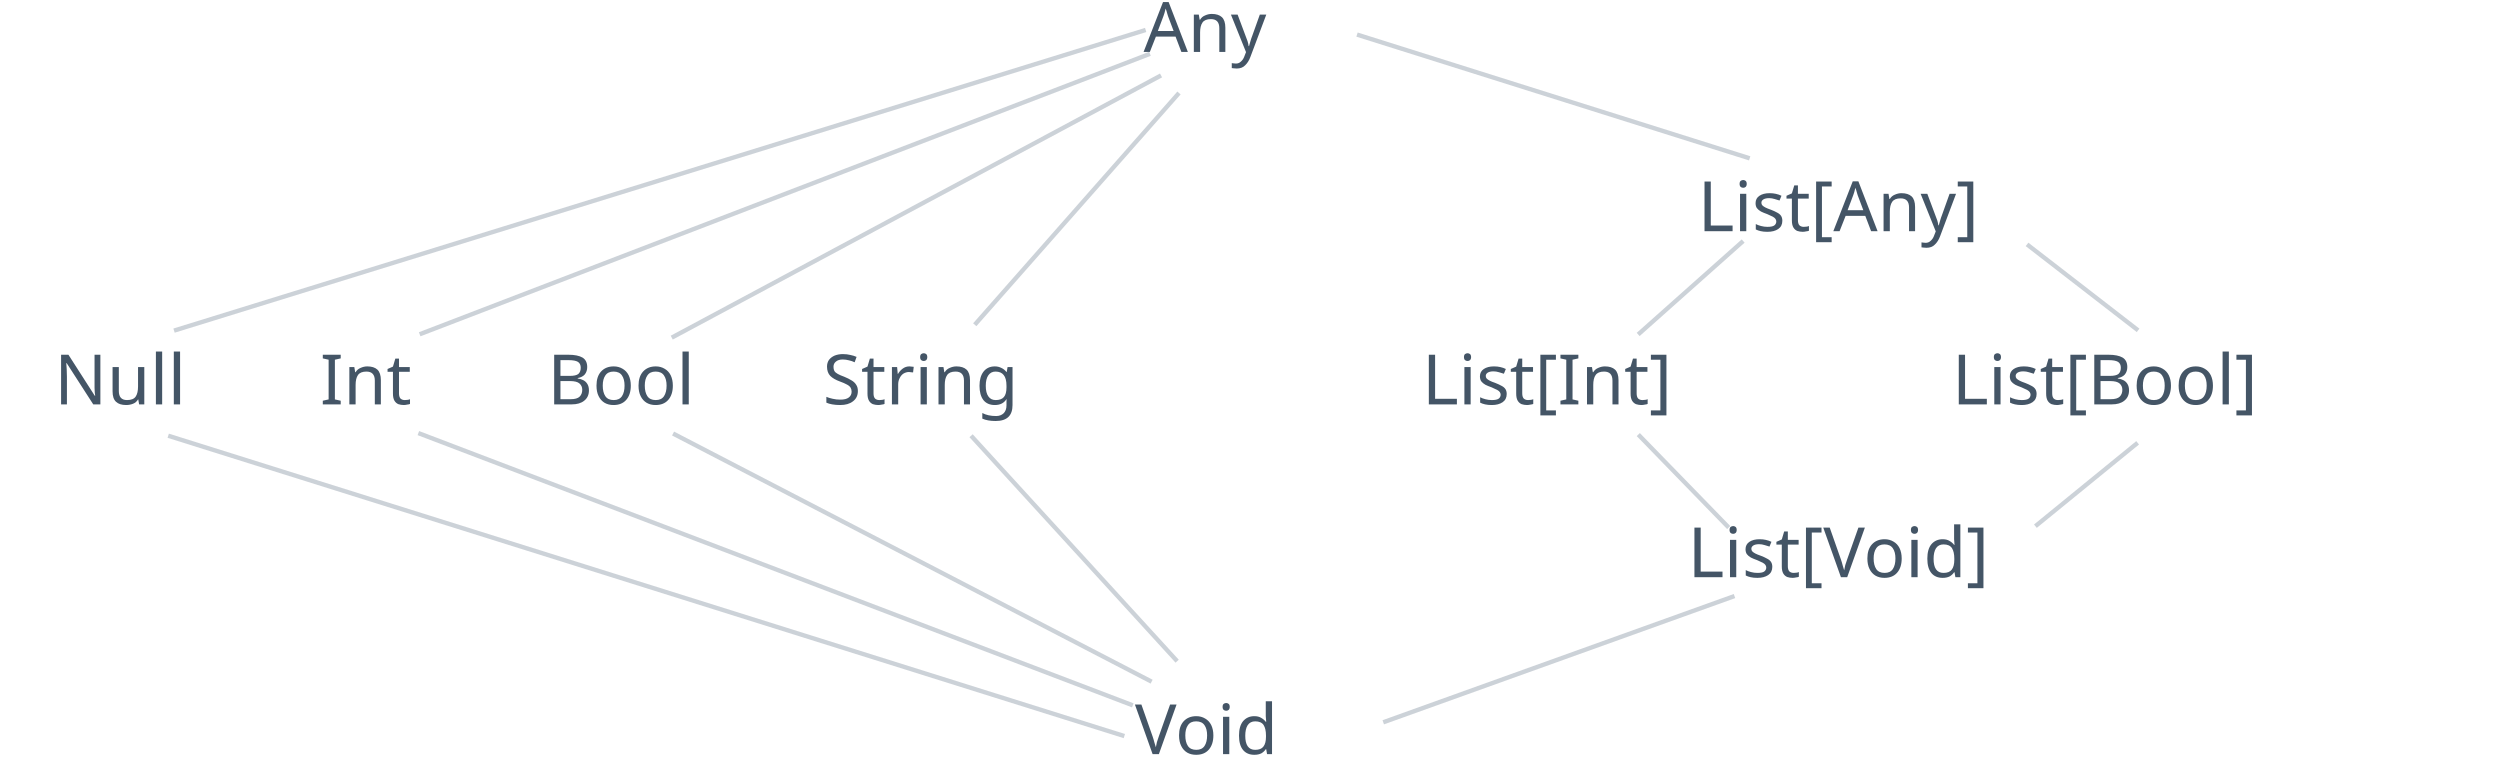
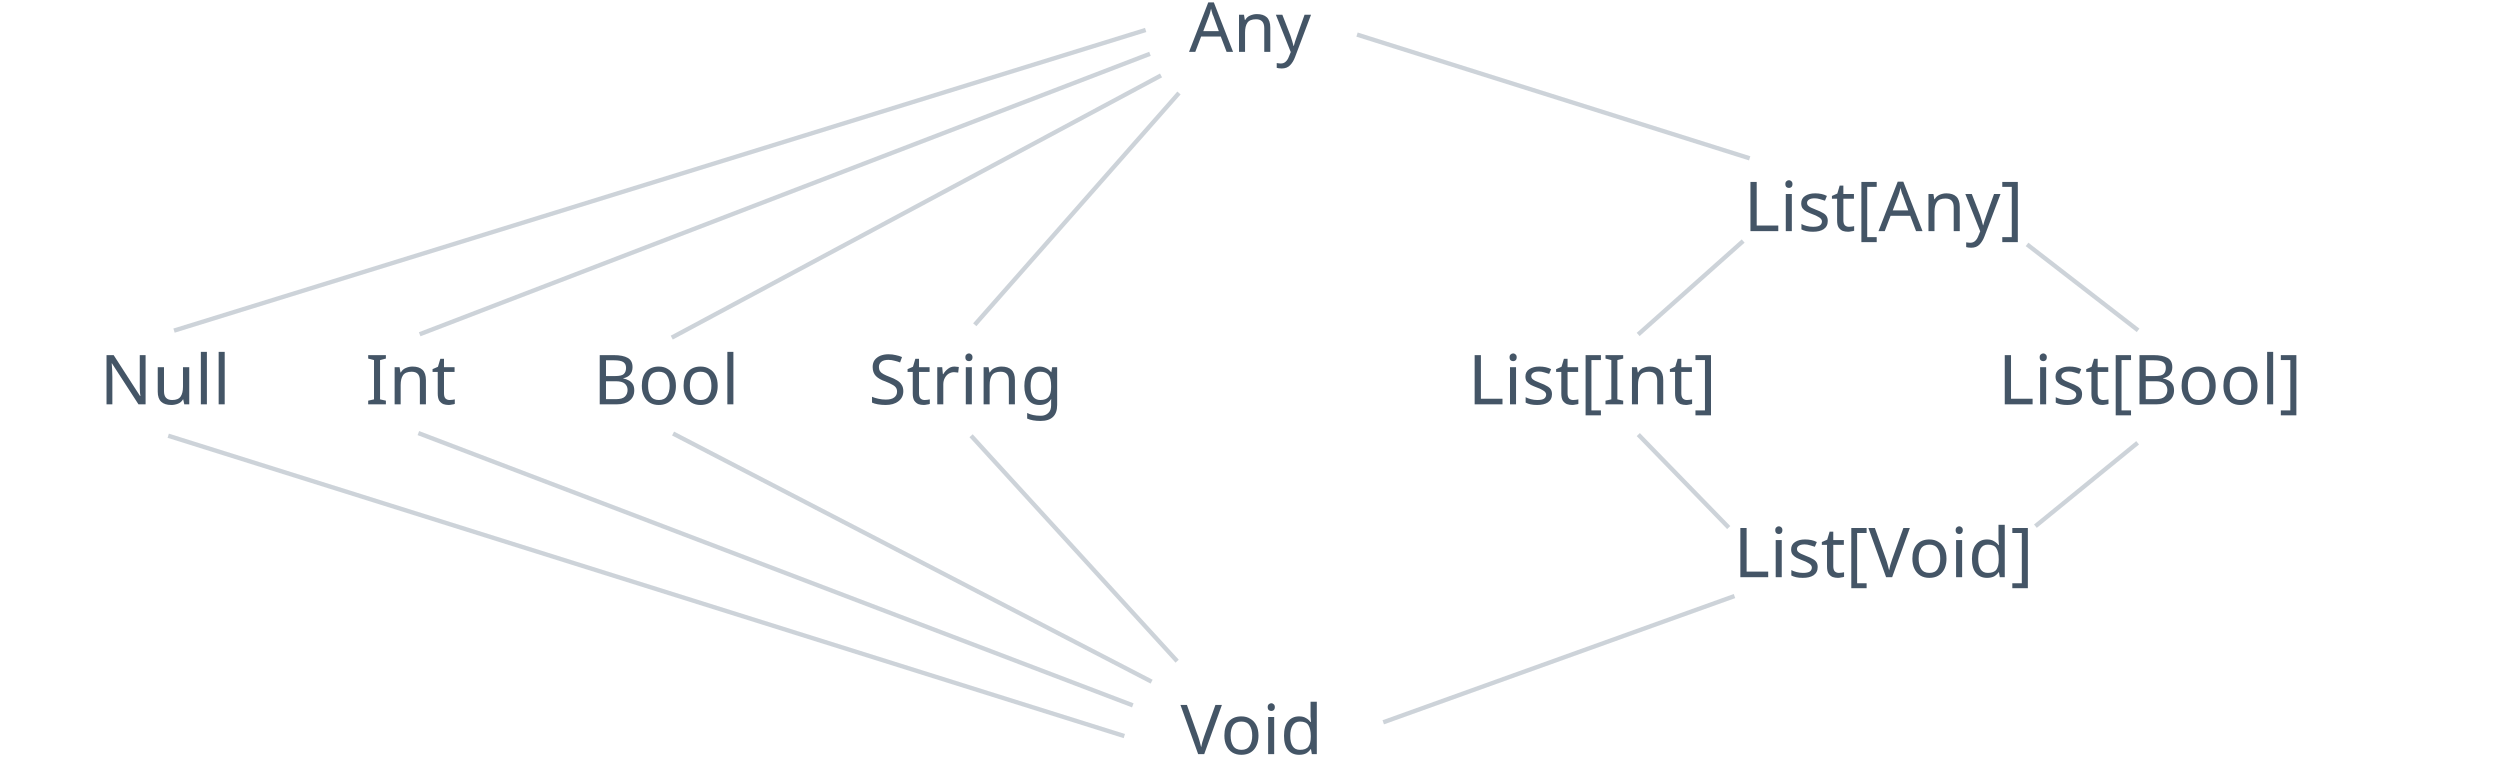
- <svg xmlns="http://www.w3.org/2000/svg" width="684" height="212" viewBox="0 0 180.975 56.092" version="1.1" id="svg1">
-   <defs id="defs1" />
-   <g id="layer1">
-     <text xml:space="preserve" style="font-weight:bold;font-size:5.027px;line-height:125%;font-family:'Warnock Pro';-inkscape-font-specification:'Warnock Pro Bold';text-align:center;letter-spacing:0px;word-spacing:0px;text-anchor:middle;fill:none;stroke:#000000;stroke-width:0.265px;stroke-linecap:butt;stroke-linejoin:miter;stroke-opacity:1" x="90.493" y="3.756" id="text1">
-       <tspan id="tspan1" style="font-style:normal;font-variant:normal;font-weight:normal;font-stretch:normal;font-size:5.027px;font-family:'Calluna Sans';-inkscape-font-specification:'Calluna Sans';fill:#445566;fill-opacity:1;stroke:none;stroke-width:0.265px" x="90.493" y="3.756">Any</tspan>
-     </text>
-     <text xml:space="preserve" style="font-weight:bold;font-size:5.027px;line-height:125%;font-family:'Warnock Pro';-inkscape-font-specification:'Warnock Pro Bold';text-align:center;letter-spacing:0px;word-spacing:0px;text-anchor:middle;fill:none;stroke:#000000;stroke-width:0.265px;stroke-linecap:butt;stroke-linejoin:miter;stroke-opacity:1" x="90.598" y="54.593" id="text1-5">
-       <tspan id="tspan1-3" style="font-style:normal;font-variant:normal;font-weight:normal;font-stretch:normal;font-size:5.027px;font-family:'Calluna Sans';-inkscape-font-specification:'Calluna Sans';fill:#445566;fill-opacity:1;stroke:none;stroke-width:0.265px" x="90.598" y="54.593">Void</tspan>
-     </text>
-     <text xml:space="preserve" style="font-weight:bold;font-size:5.027px;line-height:125%;font-family:'Warnock Pro';-inkscape-font-specification:'Warnock Pro Bold';text-align:center;letter-spacing:0px;word-spacing:0px;text-anchor:middle;fill:none;stroke:#000000;stroke-width:0.265px;stroke-linecap:butt;stroke-linejoin:miter;stroke-opacity:1" x="29.744" y="29.271" id="text1-5-9">
-       <tspan id="tspan1-3-1" style="font-style:normal;font-variant:normal;font-weight:normal;font-stretch:normal;font-size:5.027px;font-family:'Calluna Sans';-inkscape-font-specification:'Calluna Sans';fill:#445566;fill-opacity:1;stroke:none;stroke-width:0.265px" x="29.744" y="29.271">Int</tspan>
-     </text>
-     <text xml:space="preserve" style="font-weight:bold;font-size:5.027px;line-height:125%;font-family:'Warnock Pro';-inkscape-font-specification:'Warnock Pro Bold';text-align:center;letter-spacing:0px;word-spacing:0px;text-anchor:middle;fill:none;stroke:#000000;stroke-width:0.265px;stroke-linecap:butt;stroke-linejoin:miter;stroke-opacity:1" x="48.224" y="29.271" id="text1-5-9-9">
-       <tspan id="tspan1-3-1-3" style="font-style:normal;font-variant:normal;font-weight:normal;font-stretch:normal;font-size:5.027px;font-family:'Calluna Sans';-inkscape-font-specification:'Calluna Sans';fill:#445566;fill-opacity:1;stroke:none;stroke-width:0.265px" x="48.224" y="29.271">Bool</tspan>
-     </text>
-     <text xml:space="preserve" style="font-weight:bold;font-size:5.027px;line-height:125%;font-family:'Warnock Pro';-inkscape-font-specification:'Warnock Pro Bold';text-align:center;letter-spacing:0px;word-spacing:0px;text-anchor:middle;fill:none;stroke:#000000;stroke-width:0.265px;stroke-linecap:butt;stroke-linejoin:miter;stroke-opacity:1" x="69.911" y="29.271" id="text1-5-9-9-2">
-       <tspan style="font-style:normal;font-variant:normal;font-weight:normal;font-stretch:normal;font-size:5.027px;font-family:'Calluna Sans';-inkscape-font-specification:'Calluna Sans';fill:#445566;fill-opacity:1;stroke:none;stroke-width:0.265px" x="69.911" y="29.271" id="tspan2">String</tspan>
-     </text>
-     <text xml:space="preserve" style="font-weight:bold;font-size:5.027px;line-height:125%;font-family:'Warnock Pro';-inkscape-font-specification:'Warnock Pro Bold';text-align:center;letter-spacing:0px;word-spacing:0px;text-anchor:middle;fill:none;stroke:#000000;stroke-width:0.265px;stroke-linecap:butt;stroke-linejoin:miter;stroke-opacity:1" x="11.963" y="29.271" id="text1-5-9-9-2-9">
-       <tspan style="font-style:normal;font-variant:normal;font-weight:normal;font-stretch:normal;font-size:5.027px;font-family:'Calluna Sans';-inkscape-font-specification:'Calluna Sans';fill:#445566;fill-opacity:1;stroke:none;stroke-width:0.265px" x="11.963" y="29.271" id="tspan2-2">Null</tspan>
-     </text>
-     <text xml:space="preserve" style="font-weight:bold;font-size:5.027px;line-height:125%;font-family:'Warnock Pro';-inkscape-font-specification:'Warnock Pro Bold';text-align:center;letter-spacing:0px;word-spacing:0px;text-anchor:middle;fill:none;stroke:#000000;stroke-width:0.265px;stroke-linecap:butt;stroke-linejoin:miter;stroke-opacity:1" x="136.346" y="41.785" id="text1-5-9-9-2-9-7">
-       <tspan style="font-style:normal;font-variant:normal;font-weight:normal;font-stretch:normal;font-size:5.027px;font-family:'Calluna Sans';-inkscape-font-specification:'Calluna Sans';fill:#445566;fill-opacity:1;stroke:none;stroke-width:0.265px" x="136.346" y="41.785" id="tspan2-2-5">List[Void]</tspan>
-     </text>
-     <text xml:space="preserve" style="font-weight:bold;font-size:5.027px;line-height:125%;font-family:'Warnock Pro';-inkscape-font-specification:'Warnock Pro Bold';text-align:center;letter-spacing:0px;word-spacing:0px;text-anchor:middle;fill:none;stroke:#000000;stroke-width:0.265px;stroke-linecap:butt;stroke-linejoin:miter;stroke-opacity:1" x="115.26" y="29.271" id="text1-5-9-9-2-9-7-8">
-       <tspan style="font-style:normal;font-variant:normal;font-weight:normal;font-stretch:normal;font-size:5.027px;font-family:'Calluna Sans';-inkscape-font-specification:'Calluna Sans';fill:#445566;fill-opacity:1;stroke:none;stroke-width:0.265px" x="115.26" y="29.271" id="tspan2-2-5-9">List[Int]</tspan>
-     </text>
-     <text xml:space="preserve" style="font-weight:bold;font-size:5.027px;line-height:125%;font-family:'Warnock Pro';-inkscape-font-specification:'Warnock Pro Bold';text-align:center;letter-spacing:0px;word-spacing:0px;text-anchor:middle;fill:none;stroke:#000000;stroke-width:0.265px;stroke-linecap:butt;stroke-linejoin:miter;stroke-opacity:1" x="136.346" y="16.733" id="text1-5-9-9-2-9-7-8-9">
-       <tspan style="font-style:normal;font-variant:normal;font-weight:normal;font-stretch:normal;font-size:5.027px;font-family:'Calluna Sans';-inkscape-font-specification:'Calluna Sans';fill:#445566;fill-opacity:1;stroke:none;stroke-width:0.265px" x="136.346" y="16.733" id="tspan2-2-5-9-4">List[Any]</tspan>
-     </text>
-     <text xml:space="preserve" style="font-weight:bold;font-size:5.027px;line-height:125%;font-family:'Warnock Pro';-inkscape-font-specification:'Warnock Pro Bold';text-align:center;letter-spacing:0px;word-spacing:0px;text-anchor:middle;fill:none;stroke:#000000;stroke-width:0.265px;stroke-linecap:butt;stroke-linejoin:miter;stroke-opacity:1" x="155.634" y="29.271" id="text1-5-9-9-2-9-7-8-1-3">
-       <tspan style="font-style:normal;font-variant:normal;font-weight:normal;font-stretch:normal;font-size:5.027px;font-family:'Calluna Sans';-inkscape-font-specification:'Calluna Sans';fill:#445566;fill-opacity:1;stroke:none;stroke-width:0.265px" x="155.634" y="29.271" id="tspan2-2-5-9-2-2">List[Bool]</tspan>
-     </text>
-     <path style="fill:none;fill-rule:evenodd;stroke:#778899;stroke-width:0.317;stroke-linecap:butt;stroke-linejoin:miter;stroke-opacity:0.377;stroke-dasharray:none" d="m 125.142,38.19 -6.546,-6.73" id="path27" />
-     <path style="fill:none;fill-rule:evenodd;stroke:#778899;stroke-width:0.317;stroke-linecap:butt;stroke-linejoin:miter;stroke-opacity:0.377;stroke-dasharray:none" d="m 147.343,38.09 7.401,-6.035" id="path28" />
-     <path style="fill:none;fill-rule:evenodd;stroke:#778899;stroke-width:0.317;stroke-linecap:butt;stroke-linejoin:miter;stroke-opacity:0.377;stroke-dasharray:none" d="m 126.187,17.449 -7.601,6.763" id="path29" />
-     <path style="fill:none;fill-rule:evenodd;stroke:#778899;stroke-width:0.317;stroke-linecap:butt;stroke-linejoin:miter;stroke-opacity:0.377;stroke-dasharray:none" d="m 146.737,17.692 8.04,6.222" id="path30" />
-     <path style="fill:none;fill-rule:evenodd;stroke:#778899;stroke-width:0.318;stroke-linecap:butt;stroke-linejoin:miter;stroke-dasharray:none;stroke-opacity:0.377" d="M 125.56,43.148 100.133,52.287" id="path34" />
-     <path style="fill:none;fill-rule:evenodd;stroke:#778899;stroke-width:0.317;stroke-linecap:butt;stroke-linejoin:miter;stroke-dasharray:none;stroke-opacity:0.377" d="M 70.296,31.543 85.214,47.863" id="path35" />
-     <path style="fill:none;fill-rule:evenodd;stroke:#778899;stroke-width:0.317;stroke-linecap:butt;stroke-linejoin:miter;stroke-dasharray:none;stroke-opacity:0.377" d="M 48.723,31.384 83.366,49.347" id="path36" />
-     <path style="fill:none;fill-rule:evenodd;stroke:#778899;stroke-width:0.317;stroke-linecap:butt;stroke-linejoin:miter;stroke-dasharray:none;stroke-opacity:0.377" d="m 30.285,31.352 51.718,19.709" id="path37" />
-     <path style="fill:none;fill-rule:evenodd;stroke:#778899;stroke-width:0.317;stroke-linecap:butt;stroke-linejoin:miter;stroke-dasharray:none;stroke-opacity:0.377" d="M 12.177,31.543 81.391,53.285" id="path38" />
-     <path style="fill:none;fill-rule:evenodd;stroke:#778899;stroke-width:0.317;stroke-linecap:butt;stroke-linejoin:miter;stroke-dasharray:none;stroke-opacity:0.377" d="M 70.562,23.508 85.347,6.732" id="path39" />
-     <path style="fill:none;fill-rule:evenodd;stroke:#778899;stroke-width:0.317;stroke-linecap:butt;stroke-linejoin:miter;stroke-dasharray:none;stroke-opacity:0.377" d="M 48.627,24.441 84.047,5.461" id="path40" />
-     <path style="fill:none;fill-rule:evenodd;stroke:#778899;stroke-width:0.317;stroke-linecap:butt;stroke-linejoin:miter;stroke-dasharray:none;stroke-opacity:0.377" d="M 30.379,24.197 83.247,3.895" id="path41" />
-     <path style="fill:none;fill-rule:evenodd;stroke:#778899;stroke-width:0.317;stroke-linecap:butt;stroke-linejoin:miter;stroke-dasharray:none;stroke-opacity:0.377" d="M 12.597,23.933 82.934,2.17" id="path42" />
-     <path style="fill:none;fill-rule:evenodd;stroke:#778899;stroke-width:0.317;stroke-linecap:butt;stroke-linejoin:miter;stroke-dasharray:none;stroke-opacity:0.377" d="M 126.66,11.462 98.235,2.504" id="path43" />
-   </g>
+ <svg xmlns="http://www.w3.org/2000/svg" width="684" height="212" viewBox="0 0 180.975 56.092">
+   <style>
+ @font-face{font-family:Calluna Sans;src:url(/fonts/r{{sans-roman-hash}}.woff2)format("woff2")}
+ text{font:5px 'Calluna Sans',sans-serif;fill:#456;text-anchor:middle}
+ path{stroke:#789;opacity:0.37;stroke-width:0.317}
+ </style>
+   <text x="90.493" y="3.756">
+     <tspan x="90.493" y="3.756">Any</tspan>
+   </text>
+   <text x="90.598" y="54.593">
+     <tspan x="90.598" y="54.593">Void</tspan>
+   </text>
+   <text x="29.744" y="29.271">
+     <tspan x="29.744" y="29.271">Int</tspan>
+   </text>
+   <text x="48.224" y="29.271">
+     <tspan x="48.224" y="29.271">Bool</tspan>
+   </text>
+   <text x="69.911" y="29.271">
+     <tspan x="69.911" y="29.271">String</tspan>
+   </text>
+   <text x="11.963" y="29.271">
+     <tspan x="11.963" y="29.271">Null</tspan>
+   </text>
+   <text x="136.346" y="41.785">
+     <tspan x="136.346" y="41.785">List[Void]</tspan>
+   </text>
+   <text x="115.26" y="29.271">
+     <tspan x="115.26" y="29.271">List[Int]</tspan>
+   </text>
+   <text x="136.346" y="16.733">
+     <tspan x="136.346" y="16.733">List[Any]</tspan>
+   </text>
+   <text x="155.634" y="29.271">
+     <tspan x="155.634" y="29.271">List[Bool]</tspan>
+   </text>
+   <path d="m 125.142,38.19 -6.546,-6.73" />
+   <path d="m 147.343,38.09 7.401,-6.035" />
+   <path d="m 126.187,17.449 -7.601,6.763" />
+   <path d="m 146.737,17.692 8.04,6.222" />
+   <path d="M 125.56,43.148 100.133,52.287" />
+   <path d="M 70.296,31.543 85.214,47.863" />
+   <path d="M 48.723,31.384 83.366,49.347" />
+   <path d="m 30.285,31.352 51.718,19.709" />
+   <path d="M 12.177,31.543 81.391,53.285" />
+   <path d="M 70.562,23.508 85.347,6.732" />
+   <path d="M 48.627,24.441 84.047,5.461" />
+   <path d="M 30.379,24.197 83.247,3.895" />
+   <path d="M 12.597,23.933 82.934,2.17" />
+   <path d="M 126.66,11.462 98.235,2.504" />
</svg>
